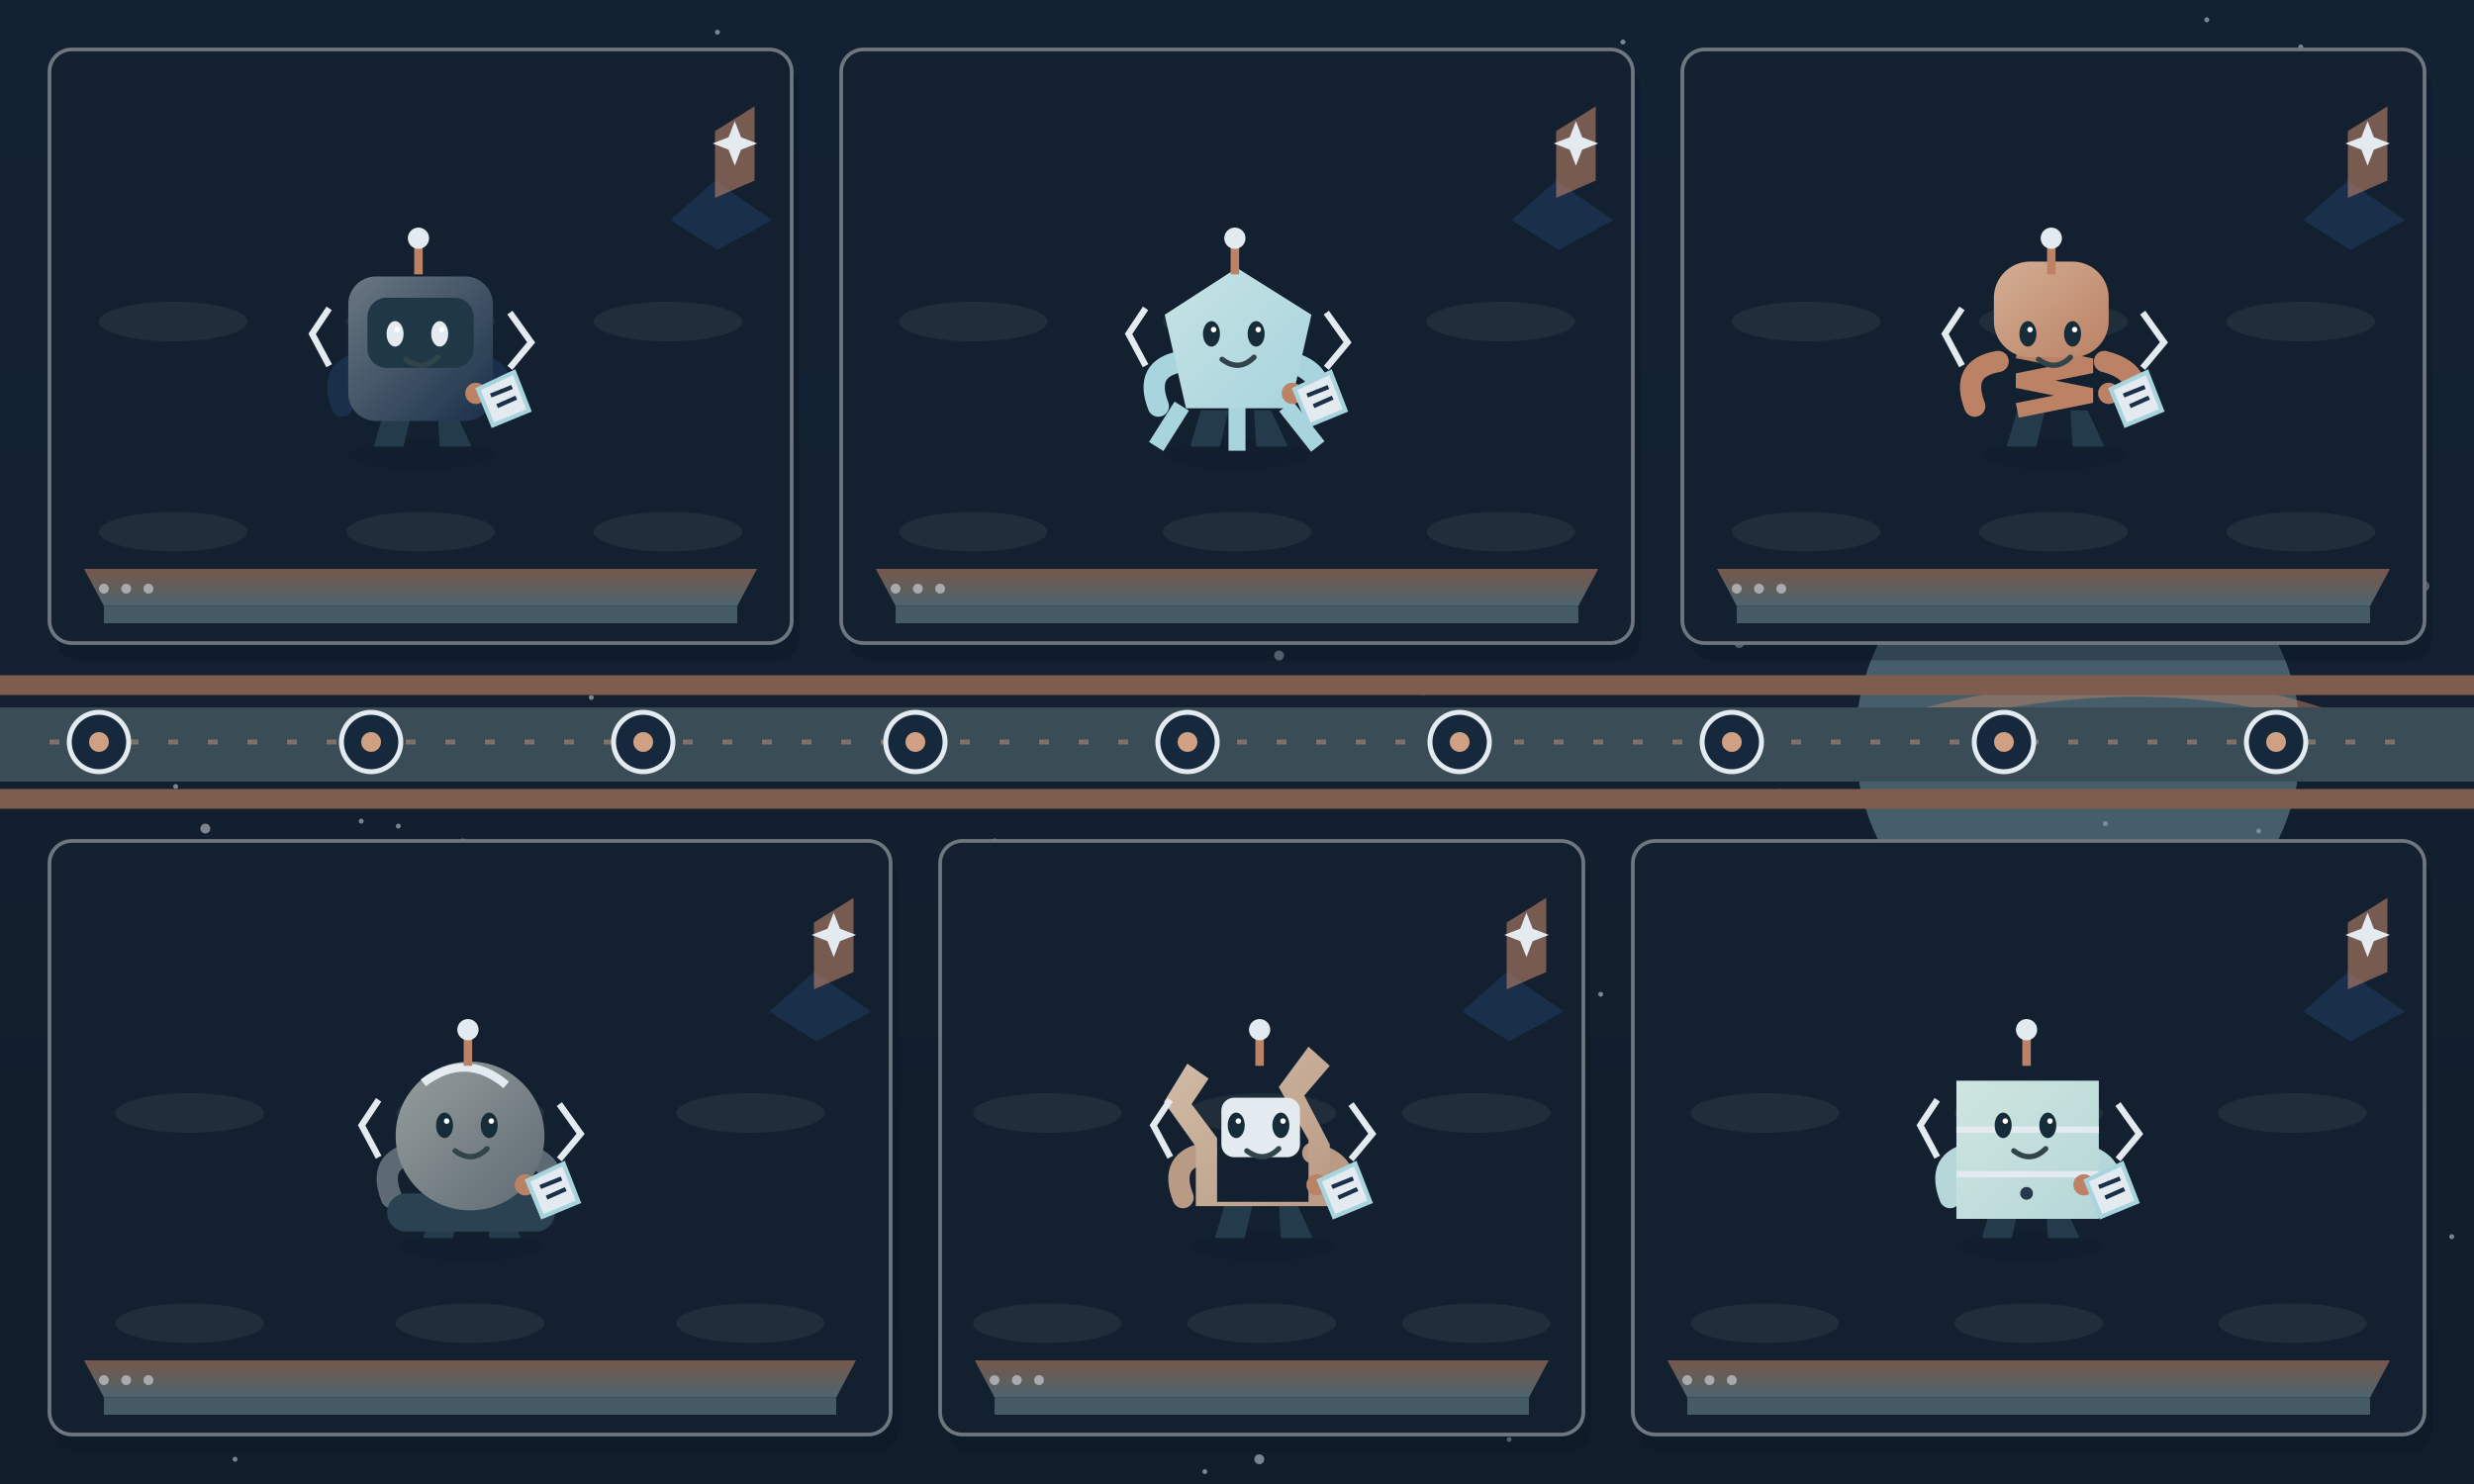
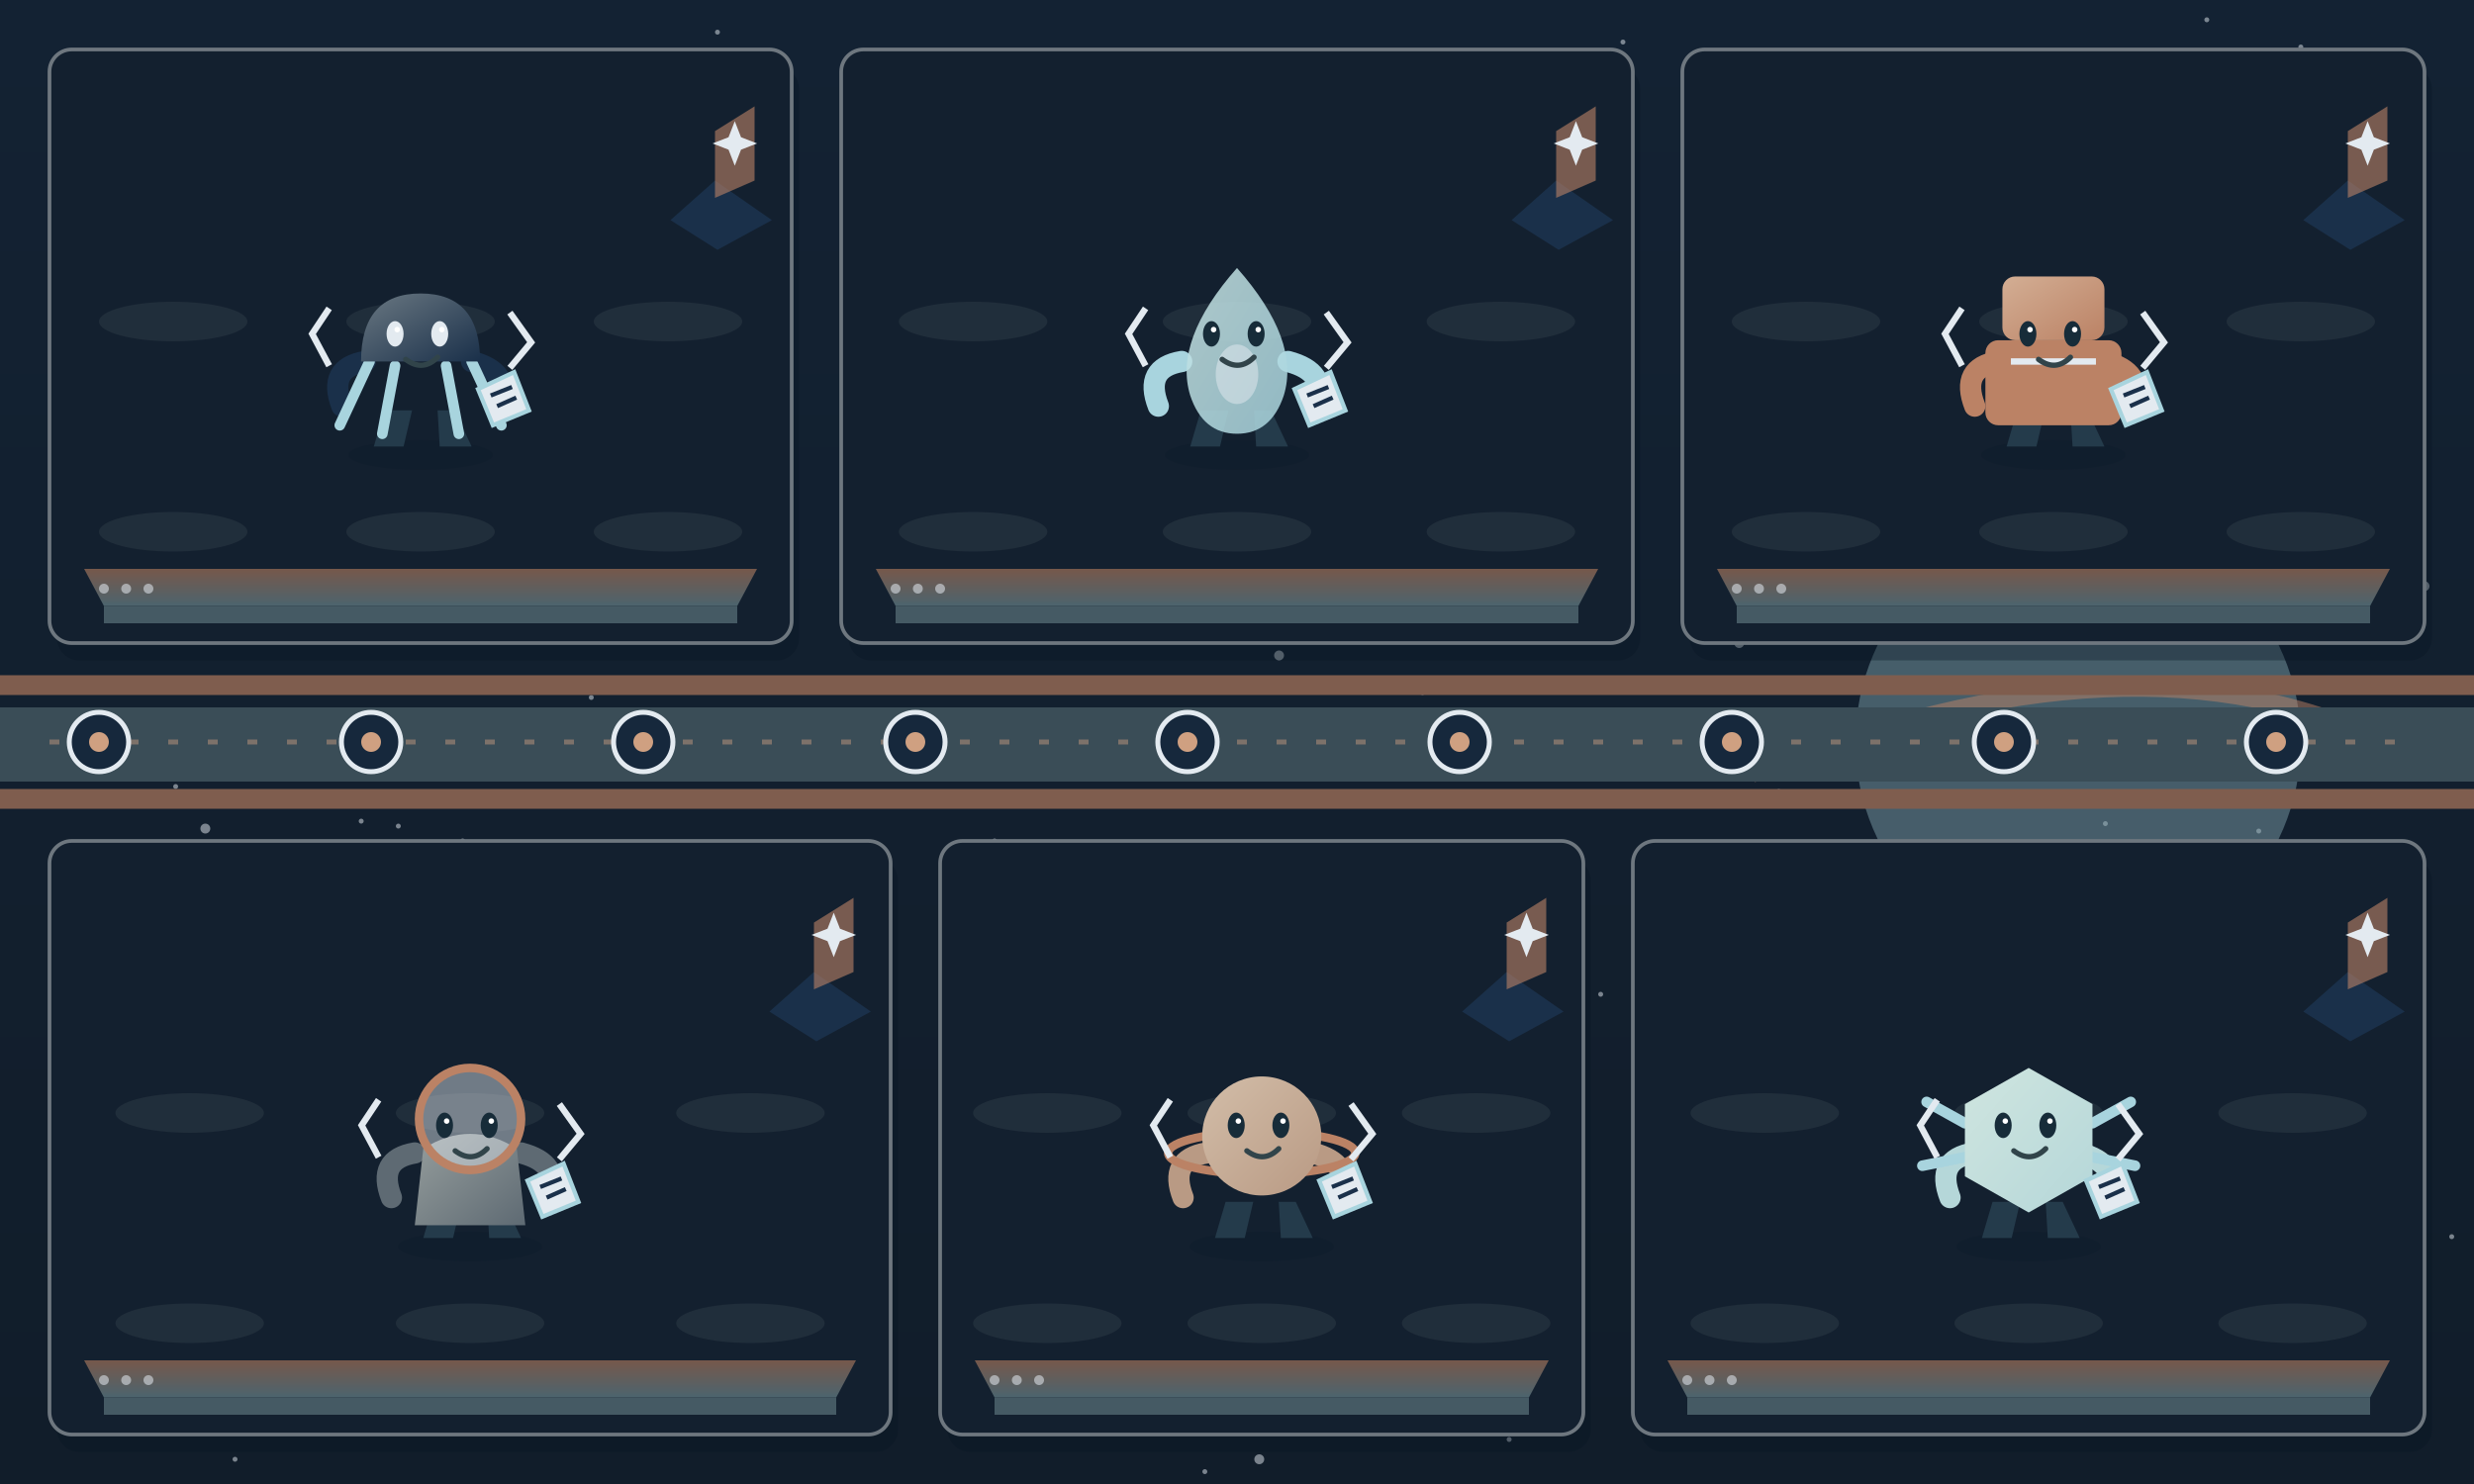
<svg xmlns="http://www.w3.org/2000/svg" width="800" height="480" viewBox="0 0 1000 600">
  <defs>
    <linearGradient id="sky" x1="0" y1="0" x2="0" y2="1">
      <stop offset="0" stop-color="#132233" />
      <stop offset="1" stop-color="#111d2a" />
    </linearGradient>
    <linearGradient id="desk" x1="0" y1="0" x2="0" y2="1">
      <stop offset="0" stop-color="#76584b" />
      <stop offset="1" stop-color="#4c646e" />
    </linearGradient>
  </defs>
  <rect width="1000" height="600" fill="url(#sky)" />
  <circle cx="729" cy="392" r="2" fill="#E3EAF0" opacity=".5" />
  <circle cx="186" cy="223" r="1" fill="#E3EAF0" opacity=".5" />
  <circle cx="198" cy="173" r="2" fill="#E3EAF0" opacity=".5" />
  <circle cx="698" cy="93" r="2" fill="#E3EAF0" opacity=".5" />
  <circle cx="775" cy="154" r="2" fill="#E3EAF0" opacity=".5" />
  <circle cx="290" cy="13" r="1" fill="#E3EAF0" opacity=".5" />
  <circle cx="478" cy="118" r="1" fill="#E3EAF0" opacity=".5" />
  <circle cx="529" cy="172" r="1" fill="#E3EAF0" opacity=".5" />
  <circle cx="756" cy="454" r="2" fill="#E3EAF0" opacity=".5" />
  <circle cx="311" cy="511" r="1" fill="#E3EAF0" opacity=".5" />
  <circle cx="703" cy="260" r="2" fill="#E3EAF0" opacity=".5" />
  <circle cx="161" cy="334" r="1" fill="#E3EAF0" opacity=".5" />
  <circle cx="76" cy="555" r="2" fill="#E3EAF0" opacity=".5" />
  <circle cx="375" cy="34" r="1" fill="#E3EAF0" opacity=".5" />
  <circle cx="323" cy="347" r="2" fill="#E3EAF0" opacity=".5" />
  <circle cx="71" cy="318" r="1" fill="#E3EAF0" opacity=".5" />
  <circle cx="251" cy="156" r="1" fill="#E3EAF0" opacity=".5" />
  <circle cx="880" cy="290" r="1" fill="#E3EAF0" opacity=".5" />
  <circle cx="575" cy="280" r="1" fill="#E3EAF0" opacity=".5" />
  <circle cx="95" cy="590" r="1" fill="#E3EAF0" opacity=".5" />
  <circle cx="803" cy="157" r="2" fill="#E3EAF0" opacity=".5" />
  <circle cx="146" cy="332" r="1" fill="#E3EAF0" opacity=".5" />
  <circle cx="202" cy="134" r="1" fill="#E3EAF0" opacity=".5" />
  <circle cx="517" cy="265" r="2" fill="#E3EAF0" opacity=".5" />
  <circle cx="783" cy="231" r="2" fill="#E3EAF0" opacity=".5" />
  <circle cx="815" cy="248" r="1" fill="#E3EAF0" opacity=".5" />
  <circle cx="646" cy="139" r="1" fill="#E3EAF0" opacity=".5" />
  <circle cx="320" cy="555" r="2" fill="#E3EAF0" opacity=".5" />
  <circle cx="235" cy="400" r="1" fill="#E3EAF0" opacity=".5" />
  <circle cx="813" cy="313" r="1" fill="#E3EAF0" opacity=".5" />
  <circle cx="68" cy="480" r="1" fill="#E3EAF0" opacity=".5" />
  <circle cx="851" cy="333" r="1" fill="#E3EAF0" opacity=".5" />
  <circle cx="793" cy="189" r="2" fill="#E3EAF0" opacity=".5" />
  <circle cx="588" cy="445" r="1" fill="#E3EAF0" opacity=".5" />
  <circle cx="895" cy="254" r="1" fill="#E3EAF0" opacity=".5" />
  <circle cx="34" cy="59" r="1" fill="#E3EAF0" opacity=".5" />
  <circle cx="719" cy="320" r="1" fill="#E3EAF0" opacity=".5" />
  <circle cx="459" cy="91" r="1" fill="#E3EAF0" opacity=".5" />
  <circle cx="83" cy="335" r="2" fill="#E3EAF0" opacity=".5" />
  <circle cx="418" cy="385" r="2" fill="#E3EAF0" opacity=".5" />
  <circle cx="509" cy="590" r="2" fill="#E3EAF0" opacity=".5" />
  <circle cx="419" cy="405" r="1" fill="#E3EAF0" opacity=".5" />
  <circle cx="288" cy="310" r="1" fill="#E3EAF0" opacity=".5" />
  <circle cx="300" cy="149" r="1" fill="#E3EAF0" opacity=".5" />
  <circle cx="762" cy="64" r="2" fill="#E3EAF0" opacity=".5" />
  <circle cx="656" cy="17" r="1" fill="#E3EAF0" opacity=".5" />
  <circle cx="947" cy="556" r="1" fill="#E3EAF0" opacity=".5" />
  <circle cx="708" cy="429" r="1" fill="#E3EAF0" opacity=".5" />
  <circle cx="647" cy="402" r="1" fill="#E3EAF0" opacity=".5" />
  <circle cx="273" cy="461" r="1" fill="#E3EAF0" opacity=".5" />
  <circle cx="693" cy="380" r="1" fill="#E3EAF0" opacity=".5" />
  <circle cx="892" cy="8" r="1" fill="#E3EAF0" opacity=".5" />
  <circle cx="930" cy="19" r="1" fill="#E3EAF0" opacity=".5" />
  <circle cx="473" cy="69" r="1" fill="#E3EAF0" opacity=".5" />
  <circle cx="803" cy="237" r="1" fill="#E3EAF0" opacity=".5" />
  <circle cx="542" cy="218" r="1" fill="#E3EAF0" opacity=".5" />
  <circle cx="136" cy="179" r="1" fill="#E3EAF0" opacity=".5" />
  <circle cx="115" cy="84" r="1" fill="#E3EAF0" opacity=".5" />
  <circle cx="240" cy="24" r="2" fill="#E3EAF0" opacity=".5" />
  <circle cx="991" cy="500" r="1" fill="#E3EAF0" opacity=".5" />
  <circle cx="187" cy="340" r="1" fill="#E3EAF0" opacity=".5" />
  <circle cx="106" cy="187" r="1" fill="#E3EAF0" opacity=".5" />
  <circle cx="144" cy="516" r="1" fill="#E3EAF0" opacity=".5" />
  <circle cx="611" cy="535" r="1" fill="#E3EAF0" opacity=".5" />
  <circle cx="534" cy="313" r="1" fill="#E3EAF0" opacity=".5" />
  <circle cx="702" cy="464" r="1" fill="#E3EAF0" opacity=".5" />
  <circle cx="663" cy="387" r="1" fill="#E3EAF0" opacity=".5" />
  <circle cx="939" cy="158" r="1" fill="#E3EAF0" opacity=".5" />
  <circle cx="82" cy="195" r="2" fill="#E3EAF0" opacity=".5" />
  <circle cx="157" cy="185" r="1" fill="#E3EAF0" opacity=".5" />
  <circle cx="451" cy="348" r="1" fill="#E3EAF0" opacity=".5" />
  <circle cx="980" cy="237" r="2" fill="#E3EAF0" opacity=".5" />
  <circle cx="634" cy="138" r="1" fill="#E3EAF0" opacity=".5" />
  <circle cx="102" cy="314" r="2" fill="#E3EAF0" opacity=".5" />
  <circle cx="652" cy="243" r="1" fill="#E3EAF0" opacity=".5" />
  <circle cx="472" cy="64" r="1" fill="#E3EAF0" opacity=".5" />
  <circle cx="219" cy="385" r="2" fill="#E3EAF0" opacity=".5" />
  <circle cx="577" cy="486" r="2" fill="#E3EAF0" opacity=".5" />
  <circle cx="349" cy="466" r="2" fill="#E3EAF0" opacity=".5" />
  <circle cx="893" cy="159" r="1" fill="#E3EAF0" opacity=".5" />
  <circle cx="954" cy="177" r="1" fill="#E3EAF0" opacity=".5" />
  <circle cx="836" cy="194" r="2" fill="#E3EAF0" opacity=".5" />
  <circle cx="844" cy="231" r="1" fill="#E3EAF0" opacity=".5" />
  <circle cx="239" cy="282" r="1" fill="#E3EAF0" opacity=".5" />
  <circle cx="487" cy="595" r="1" fill="#E3EAF0" opacity=".5" />
  <circle cx="913" cy="336" r="1" fill="#E3EAF0" opacity=".5" />
  <circle cx="242" cy="299" r="1" fill="#E3EAF0" opacity=".5" />
  <circle cx="564" cy="289" r="1" fill="#E3EAF0" opacity=".5" />
  <circle cx="247" cy="352" r="2" fill="#E3EAF0" opacity=".5" />
  <circle cx="610" cy="582" r="1" fill="#E3EAF0" opacity=".5" />
  <circle cx="954" cy="224" r="1" fill="#E3EAF0" opacity=".5" />
  <circle cx="852" cy="233" r="2" fill="#E3EAF0" opacity=".5" />
  <circle cx="402" cy="340" r="1" fill="#E3EAF0" opacity=".5" />
  <circle cx="87" cy="366" r="1" fill="#E3EAF0" opacity=".5" />
  <circle cx="862" cy="463" r="1" fill="#E3EAF0" opacity=".5" />
  <circle cx="840" cy="300" r="90" fill="#7a9ca6" opacity=".5" />
  <path d="M708 313q155-63 258-12" fill="none" stroke="#BB8265" stroke-width="7" opacity=".5" />
  <path d="M0 286h1000v30H0z" fill="#3a4d57" />
  <path d="M20 300h960" stroke="#cfa081" stroke-width="2" stroke-dasharray="4 12" opacity=".45" />
  <path d="M0 277h1000M0 323h1000" stroke="#7f5d4e" stroke-width="8" />
  <circle cx="40" cy="300" r="12" fill="#16283c" stroke="#E3EAF0" stroke-width="2" />
  <circle cx="40" cy="300" r="4" fill="#cfa081" />
  <circle cx="150" cy="300" r="12" fill="#16283c" stroke="#E3EAF0" stroke-width="2" />
  <circle cx="150" cy="300" r="4" fill="#cfa081" />
  <circle cx="260" cy="300" r="12" fill="#16283c" stroke="#E3EAF0" stroke-width="2" />
  <circle cx="260" cy="300" r="4" fill="#cfa081" />
  <circle cx="370" cy="300" r="12" fill="#16283c" stroke="#E3EAF0" stroke-width="2" />
  <circle cx="370" cy="300" r="4" fill="#cfa081" />
  <circle cx="480" cy="300" r="12" fill="#16283c" stroke="#E3EAF0" stroke-width="2" />
  <circle cx="480" cy="300" r="4" fill="#cfa081" />
  <circle cx="590" cy="300" r="12" fill="#16283c" stroke="#E3EAF0" stroke-width="2" />
  <circle cx="590" cy="300" r="4" fill="#cfa081" />
  <circle cx="700" cy="300" r="12" fill="#16283c" stroke="#E3EAF0" stroke-width="2" />
  <circle cx="700" cy="300" r="4" fill="#cfa081" />
  <circle cx="810" cy="300" r="12" fill="#16283c" stroke="#E3EAF0" stroke-width="2" />
  <circle cx="810" cy="300" r="4" fill="#cfa081" />
  <circle cx="920" cy="300" r="12" fill="#16283c" stroke="#E3EAF0" stroke-width="2" />
  <circle cx="920" cy="300" r="4" fill="#cfa081" />
  <rect x="23" y="27" width="300" height="240" rx="9" fill="#071422" opacity=".35" />
  <rect x="20" y="20" width="300" height="240" rx="9" fill="#13202f" stroke="#6e777f" stroke-width="1.5" />
  <path d="M34 230h272l-8 15H42z" fill="url(#desk)" />
  <path d="M42 245v7h256v-7" fill="#455a64" />
  <ellipse cx="70.0" cy="130" rx="30" ry="8" fill="#d9ecdb" opacity=".07" />
  <ellipse cx="70.0" cy="215" rx="30" ry="8" fill="#d9ecdb" opacity=".07" />
  <ellipse cx="170.0" cy="130" rx="30" ry="8" fill="#d9ecdb" opacity=".07" />
  <ellipse cx="170.0" cy="215" rx="30" ry="8" fill="#d9ecdb" opacity=".07" />
  <ellipse cx="270.0" cy="130" rx="30" ry="8" fill="#d9ecdb" opacity=".07" />
  <ellipse cx="270.0" cy="215" rx="30" ry="8" fill="#d9ecdb" opacity=".07" />
  <path d="M271 89l18-16 23 16-22 12z" fill="#1A304A" />
  <path d="M289 80v-27l16-10v30z" fill="#BB8265" opacity=".6" />
  <path d="M297 49l2.52 6.48 6.48 2.52-6.48 2.52-2.52 6.48-2.52-6.48-6.48-2.52 6.48-2.52z" fill="#E3EAF0" />
  <circle cx="42" cy="238" r="2" fill="#E3EAF0" opacity=".55" />
  <circle cx="51" cy="238" r="2" fill="#E3EAF0" opacity=".55" />
  <circle cx="60" cy="238" r="2" fill="#E3EAF0" opacity=".55" />
  <rect x="343" y="27" width="320" height="240" rx="9" fill="#071422" opacity=".35" />
  <rect x="340" y="20" width="320" height="240" rx="9" fill="#13202f" stroke="#6e777f" stroke-width="1.5" />
  <path d="M354 230h292l-8 15H362z" fill="url(#desk)" />
  <path d="M362 245v7h276v-7" fill="#455a64" />
  <ellipse cx="393.333" cy="130" rx="30" ry="8" fill="#d9ecdb" opacity=".07" />
  <ellipse cx="393.333" cy="215" rx="30" ry="8" fill="#d9ecdb" opacity=".07" />
  <ellipse cx="500.0" cy="130" rx="30" ry="8" fill="#d9ecdb" opacity=".07" />
  <ellipse cx="500.0" cy="215" rx="30" ry="8" fill="#d9ecdb" opacity=".07" />
  <ellipse cx="606.667" cy="130" rx="30" ry="8" fill="#d9ecdb" opacity=".07" />
  <ellipse cx="606.667" cy="215" rx="30" ry="8" fill="#d9ecdb" opacity=".07" />
  <path d="M611 89l18-16 23 16-22 12z" fill="#1A304A" />
  <path d="M629 80v-27l16-10v30z" fill="#BB8265" opacity=".6" />
  <path d="M637 49l2.52 6.48 6.48 2.52-6.48 2.52-2.52 6.48-2.52-6.48-6.48-2.52 6.48-2.52z" fill="#E3EAF0" />
  <circle cx="362" cy="238" r="2" fill="#E3EAF0" opacity=".55" />
  <circle cx="371" cy="238" r="2" fill="#E3EAF0" opacity=".55" />
  <circle cx="380" cy="238" r="2" fill="#E3EAF0" opacity=".55" />
  <rect x="683" y="27" width="300" height="240" rx="9" fill="#071422" opacity=".35" />
  <rect x="680" y="20" width="300" height="240" rx="9" fill="#13202f" stroke="#6e777f" stroke-width="1.5" />
  <path d="M694 230h272l-8 15H702z" fill="url(#desk)" />
  <path d="M702 245v7h256v-7" fill="#455a64" />
  <ellipse cx="730.0" cy="130" rx="30" ry="8" fill="#d9ecdb" opacity=".07" />
  <ellipse cx="730.0" cy="215" rx="30" ry="8" fill="#d9ecdb" opacity=".07" />
  <ellipse cx="830.0" cy="130" rx="30" ry="8" fill="#d9ecdb" opacity=".07" />
  <ellipse cx="830.0" cy="215" rx="30" ry="8" fill="#d9ecdb" opacity=".07" />
  <ellipse cx="930.0" cy="130" rx="30" ry="8" fill="#d9ecdb" opacity=".07" />
  <ellipse cx="930.0" cy="215" rx="30" ry="8" fill="#d9ecdb" opacity=".07" />
  <path d="M931 89l18-16 23 16-22 12z" fill="#1A304A" />
  <path d="M949 80v-27l16-10v30z" fill="#BB8265" opacity=".6" />
  <path d="M957 49l2.52 6.48 6.48 2.52-6.48 2.52-2.52 6.48-2.52-6.48-6.48-2.52 6.48-2.52z" fill="#E3EAF0" />
  <circle cx="702" cy="238" r="2" fill="#E3EAF0" opacity=".55" />
  <circle cx="711" cy="238" r="2" fill="#E3EAF0" opacity=".55" />
  <circle cx="720" cy="238" r="2" fill="#E3EAF0" opacity=".55" />
  <rect x="23" y="347" width="340" height="240" rx="9" fill="#071422" opacity=".35" />
  <rect x="20" y="340" width="340" height="240" rx="9" fill="#13202f" stroke="#6e777f" stroke-width="1.5" />
  <path d="M34 550h312l-8 15H42z" fill="url(#desk)" />
  <path d="M42 565v7h296v-7" fill="#455a64" />
  <ellipse cx="76.667" cy="450" rx="30" ry="8" fill="#d9ecdb" opacity=".07" />
  <ellipse cx="76.667" cy="535" rx="30" ry="8" fill="#d9ecdb" opacity=".07" />
  <ellipse cx="190.0" cy="450" rx="30" ry="8" fill="#d9ecdb" opacity=".07" />
  <ellipse cx="190.0" cy="535" rx="30" ry="8" fill="#d9ecdb" opacity=".07" />
  <ellipse cx="303.333" cy="450" rx="30" ry="8" fill="#d9ecdb" opacity=".07" />
  <ellipse cx="303.333" cy="535" rx="30" ry="8" fill="#d9ecdb" opacity=".07" />
  <path d="M311 409l18-16 23 16-22 12z" fill="#1A304A" />
  <path d="M329 400v-27l16-10v30z" fill="#BB8265" opacity=".6" />
  <path d="M337 369l2.52 6.48 6.48 2.52-6.48 2.52-2.52 6.48-2.52-6.48-6.48-2.52 6.48-2.52z" fill="#E3EAF0" />
  <circle cx="42" cy="558" r="2" fill="#E3EAF0" opacity=".55" />
  <circle cx="51" cy="558" r="2" fill="#E3EAF0" opacity=".55" />
  <circle cx="60" cy="558" r="2" fill="#E3EAF0" opacity=".55" />
  <rect x="383" y="347" width="260" height="240" rx="9" fill="#071422" opacity=".35" />
  <rect x="380" y="340" width="260" height="240" rx="9" fill="#13202f" stroke="#6e777f" stroke-width="1.5" />
  <path d="M394 550h232l-8 15H402z" fill="url(#desk)" />
  <path d="M402 565v7h216v-7" fill="#455a64" />
  <ellipse cx="423.333" cy="450" rx="30" ry="8" fill="#d9ecdb" opacity=".07" />
  <ellipse cx="423.333" cy="535" rx="30" ry="8" fill="#d9ecdb" opacity=".07" />
  <ellipse cx="510.0" cy="450" rx="30" ry="8" fill="#d9ecdb" opacity=".07" />
  <ellipse cx="510.0" cy="535" rx="30" ry="8" fill="#d9ecdb" opacity=".07" />
  <ellipse cx="596.667" cy="450" rx="30" ry="8" fill="#d9ecdb" opacity=".07" />
  <ellipse cx="596.667" cy="535" rx="30" ry="8" fill="#d9ecdb" opacity=".07" />
  <path d="M591 409l18-16 23 16-22 12z" fill="#1A304A" />
  <path d="M609 400v-27l16-10v30z" fill="#BB8265" opacity=".6" />
  <path d="M617 369l2.52 6.48 6.48 2.52-6.48 2.52-2.52 6.48-2.52-6.48-6.48-2.52 6.48-2.52z" fill="#E3EAF0" />
  <circle cx="402" cy="558" r="2" fill="#E3EAF0" opacity=".55" />
  <circle cx="411" cy="558" r="2" fill="#E3EAF0" opacity=".55" />
  <circle cx="420" cy="558" r="2" fill="#E3EAF0" opacity=".55" />
  <rect x="663" y="347" width="320" height="240" rx="9" fill="#071422" opacity=".35" />
  <rect x="660" y="340" width="320" height="240" rx="9" fill="#13202f" stroke="#6e777f" stroke-width="1.5" />
  <path d="M674 550h292l-8 15H682z" fill="url(#desk)" />
  <path d="M682 565v7h276v-7" fill="#455a64" />
  <ellipse cx="713.333" cy="450" rx="30" ry="8" fill="#d9ecdb" opacity=".07" />
  <ellipse cx="713.333" cy="535" rx="30" ry="8" fill="#d9ecdb" opacity=".07" />
  <ellipse cx="820.0" cy="450" rx="30" ry="8" fill="#d9ecdb" opacity=".07" />
  <ellipse cx="820.0" cy="535" rx="30" ry="8" fill="#d9ecdb" opacity=".07" />
  <ellipse cx="926.667" cy="450" rx="30" ry="8" fill="#d9ecdb" opacity=".07" />
  <ellipse cx="926.667" cy="535" rx="30" ry="8" fill="#d9ecdb" opacity=".07" />
  <path d="M931 409l18-16 23 16-22 12z" fill="#1A304A" />
  <path d="M949 400v-27l16-10v30z" fill="#BB8265" opacity=".6" />
  <path d="M957 369l2.52 6.48 6.48 2.52-6.48 2.52-2.52 6.48-2.52-6.48-6.48-2.52 6.48-2.52z" fill="#E3EAF0" />
  <circle cx="682" cy="558" r="2" fill="#E3EAF0" opacity=".55" />
  <circle cx="691" cy="558" r="2" fill="#E3EAF0" opacity=".55" />
  <circle cx="700" cy="558" r="2" fill="#E3EAF0" opacity=".55" />
  <svg x="115.0" y="86" width="110" height="110" viewBox="0 0 128 128">
    <defs>
      <linearGradient id="body0" x1="0" y1="0" x2="1" y2="1">
        <stop offset="0" stop-color="#6a7882" />
        <stop offset="1" stop-color="#1A304A" />
      </linearGradient>
    </defs>
    <ellipse cx="64" cy="114" rx="34" ry="7" fill="#091726" opacity=".24" />
    <path d="M47 93l-5 17h14l4-17M72 93l1 17h15l-8-17" fill="#243b4b" />
    <path d="M38 70Q20 73 27 91M88 70q19 5 13 20" stroke="#1A304A" stroke-width="10" fill="none" stroke-linecap="round" />
-     <rect x="30" y="30" width="68" height="68" rx="13" fill="url(#body0)" />
-     <rect x="39" y="40" width="50" height="33" rx="9" fill="#203745" />
+     <g id="shape-0">
+       <path d="M40 70l-14 30M52 72l-6 32M76 72l6 32M88 70l14 30" stroke="#A8D4DE" stroke-width="5" stroke-linecap="round" />
+       <path d="M36 70q0-32 28-32t28 32z" fill="url(#body0)" />
+     </g>
    <ellipse cx="52" cy="57" rx="4" ry="6" fill="#E3EAF0" />
    <ellipse cx="73" cy="57" rx="4" ry="6" fill="#E3EAF0" />
    <circle cx="53" cy="55" r="1.3" fill="#fff" />
    <circle cx="74" cy="55" r="1.3" fill="#fff" />
    <path d="M57 69q8 6 15-1" fill="none" stroke="#31444a" stroke-width="2.5" stroke-linecap="round" />
-     <path d="M63 29V15" stroke="#BB8265" stroke-width="4" />
-     <circle cx="63" cy="12" r="5" fill="#E3EAF0" />
-     <circle cx="90" cy="85" r="5" fill="#BB8265" />
    <path d="M21 72l-8-15 8-12M106 73l10-12-10-14" fill="none" stroke="#E3EAF0" stroke-width="3" />
    <path d="M91 83l17-8 7 18-17 7z" fill="#E3EAF0" stroke="#A8D4DE" stroke-width="2" />
    <path d="M97 86l10-4m-7 9 9-4" stroke="#1A304A" stroke-width="2" />
  </svg>
  <svg x="445.0" y="86" width="110" height="110" viewBox="0 0 128 128">
    <defs>
      <linearGradient id="body1" x1="0" y1="0" x2="1" y2="1">
        <stop offset="0" stop-color="#c6e3e3" />
        <stop offset="1" stop-color="#A8D4DE" />
      </linearGradient>
    </defs>
    <ellipse cx="64" cy="114" rx="34" ry="7" fill="#091726" opacity=".24" />
    <path d="M47 93l-5 17h14l4-17M72 93l1 17h15l-8-17" fill="#243b4b" />
    <path d="M38 70Q20 73 27 91M88 70q19 5 13 20" stroke="#A8D4DE" stroke-width="10" fill="none" stroke-linecap="round" />
-     <path d="M38 91l-12 19M64 91v21M87 91l15 19" stroke="#A8D4DE" stroke-width="8" />
-     <path d="M30 48l34-22 35 22-10 44H40z" fill="url(#body1)" />
-     <ellipse cx="52" cy="57" rx="4" ry="6" fill="#172c39" />
-     <ellipse cx="73" cy="57" rx="4" ry="6" fill="#172c39" />
-     <circle cx="53" cy="55" r="1.3" fill="#fff" />
-     <circle cx="74" cy="55" r="1.3" fill="#fff" />
-     <path d="M57 69q8 6 15-1" fill="none" stroke="#31444a" stroke-width="2.5" stroke-linecap="round" />
-     <path d="M63 29V15" stroke="#BB8265" stroke-width="4" />
-     <circle cx="63" cy="12" r="5" fill="#E3EAF0" />
-     <circle cx="90" cy="85" r="5" fill="#BB8265" />
+     <g id="shape-1">
+       <path d="M64 26q30 34 22 60-6 18-22 18t-22-18q-8-26 22-60z" fill="url(#body1)" fill-opacity=".85" />
+       <ellipse cx="64" cy="76" rx="10" ry="14" fill="#E3EAF0" opacity=".5" />
+     </g>
+     <ellipse cx="52" cy="57" rx="4" ry="6" fill="#172c39" />
+     <ellipse cx="73" cy="57" rx="4" ry="6" fill="#172c39" />
+     <circle cx="53" cy="55" r="1.3" fill="#fff" />
+     <circle cx="74" cy="55" r="1.3" fill="#fff" />
+     <path d="M57 69q8 6 15-1" fill="none" stroke="#31444a" stroke-width="2.5" stroke-linecap="round" />
    <path d="M21 72l-8-15 8-12M106 73l10-12-10-14" fill="none" stroke="#E3EAF0" stroke-width="3" />
    <path d="M91 83l17-8 7 18-17 7z" fill="#E3EAF0" stroke="#A8D4DE" stroke-width="2" />
    <path d="M97 86l10-4m-7 9 9-4" stroke="#1A304A" stroke-width="2" />
  </svg>
  <svg x="775.0" y="86" width="110" height="110" viewBox="0 0 128 128">
    <defs>
      <linearGradient id="body2" x1="0" y1="0" x2="1" y2="1">
        <stop offset="0" stop-color="#d3ae94" />
        <stop offset="1" stop-color="#BB8265" />
      </linearGradient>
    </defs>
    <ellipse cx="64" cy="114" rx="34" ry="7" fill="#091726" opacity=".24" />
    <path d="M47 93l-5 17h14l4-17M72 93l1 17h15l-8-17" fill="#243b4b" />
    <path d="M38 70Q20 73 27 91M88 70q19 5 13 20" stroke="#BB8265" stroke-width="10" fill="none" stroke-linecap="round" />
-     <path d="M47 65l35 7-35 7 35 7-35 7" fill="none" stroke="#BB8265" stroke-width="7" />
-     <rect x="36" y="23" width="54" height="45" rx="17" fill="url(#body2)" />
-     <ellipse cx="52" cy="57" rx="4" ry="6" fill="#172c39" />
-     <ellipse cx="73" cy="57" rx="4" ry="6" fill="#172c39" />
-     <circle cx="53" cy="55" r="1.3" fill="#fff" />
-     <circle cx="74" cy="55" r="1.3" fill="#fff" />
-     <path d="M57 69q8 6 15-1" fill="none" stroke="#31444a" stroke-width="2.5" stroke-linecap="round" />
-     <path d="M63 29V15" stroke="#BB8265" stroke-width="4" />
-     <circle cx="63" cy="12" r="5" fill="#E3EAF0" />
-     <circle cx="90" cy="85" r="5" fill="#BB8265" />
+     <g id="shape-2">
+       <rect x="40" y="30" width="48" height="30" rx="6" fill="url(#body2)" />
+       <rect x="32" y="60" width="64" height="40" rx="6" fill="#BB8265" />
+       <path d="M44 70h40" stroke="#E3EAF0" stroke-width="3" />
+     </g>
+     <ellipse cx="52" cy="57" rx="4" ry="6" fill="#172c39" />
+     <ellipse cx="73" cy="57" rx="4" ry="6" fill="#172c39" />
+     <circle cx="53" cy="55" r="1.3" fill="#fff" />
+     <circle cx="74" cy="55" r="1.3" fill="#fff" />
+     <path d="M57 69q8 6 15-1" fill="none" stroke="#31444a" stroke-width="2.5" stroke-linecap="round" />
    <path d="M21 72l-8-15 8-12M106 73l10-12-10-14" fill="none" stroke="#E3EAF0" stroke-width="3" />
    <path d="M91 83l17-8 7 18-17 7z" fill="#E3EAF0" stroke="#A8D4DE" stroke-width="2" />
    <path d="M97 86l10-4m-7 9 9-4" stroke="#1A304A" stroke-width="2" />
  </svg>
  <svg x="135.0" y="406" width="110" height="110" viewBox="0 0 128 128">
    <defs>
      <linearGradient id="body3" x1="0" y1="0" x2="1" y2="1">
        <stop offset="0" stop-color="#969e9d" />
        <stop offset="1" stop-color="#5e6a73" />
      </linearGradient>
    </defs>
    <ellipse cx="64" cy="114" rx="34" ry="7" fill="#091726" opacity=".24" />
    <path d="M47 93l-5 17h14l4-17M72 93l1 17h15l-8-17" fill="#243b4b" />
    <path d="M38 70Q20 73 27 91M88 70q19 5 13 20" stroke="#5e6a73" stroke-width="10" fill="none" stroke-linecap="round" />
-     <rect x="25" y="89" width="79" height="18" rx="9" fill="#2a4251" />
-     <circle cx="64" cy="62" r="35" fill="url(#body3)" />
-     <path d="M42 37q20-15 39 1" stroke="#E3EAF0" stroke-width="4" fill="none" />
-     <ellipse cx="52" cy="57" rx="4" ry="6" fill="#172c39" />
-     <ellipse cx="73" cy="57" rx="4" ry="6" fill="#172c39" />
-     <circle cx="53" cy="55" r="1.3" fill="#fff" />
-     <circle cx="74" cy="55" r="1.3" fill="#fff" />
-     <path d="M57 69q8 6 15-1" fill="none" stroke="#31444a" stroke-width="2.5" stroke-linecap="round" />
-     <path d="M63 29V15" stroke="#BB8265" stroke-width="4" />
-     <circle cx="63" cy="12" r="5" fill="#E3EAF0" />
-     <circle cx="90" cy="85" r="5" fill="#BB8265" />
+     <g id="shape-3">
+       <path d="M38 104l4-36q22-14 44 0l4 36z" fill="url(#body3)" />
+       <circle cx="64" cy="54" r="24" fill="#E3EAF0" fill-opacity=".45" stroke="#BB8265" stroke-width="4" />
+     </g>
+     <ellipse cx="52" cy="57" rx="4" ry="6" fill="#172c39" />
+     <ellipse cx="73" cy="57" rx="4" ry="6" fill="#172c39" />
+     <circle cx="53" cy="55" r="1.3" fill="#fff" />
+     <circle cx="74" cy="55" r="1.3" fill="#fff" />
+     <path d="M57 69q8 6 15-1" fill="none" stroke="#31444a" stroke-width="2.5" stroke-linecap="round" />
    <path d="M21 72l-8-15 8-12M106 73l10-12-10-14" fill="none" stroke="#E3EAF0" stroke-width="3" />
    <path d="M91 83l17-8 7 18-17 7z" fill="#E3EAF0" stroke="#A8D4DE" stroke-width="2" />
    <path d="M97 86l10-4m-7 9 9-4" stroke="#1A304A" stroke-width="2" />
  </svg>
  <svg x="455.0" y="406" width="110" height="110" viewBox="0 0 128 128">
    <defs>
      <linearGradient id="body4" x1="0" y1="0" x2="1" y2="1">
        <stop offset="0" stop-color="#d2bda8" />
        <stop offset="1" stop-color="#b99a84" />
      </linearGradient>
    </defs>
    <ellipse cx="64" cy="114" rx="34" ry="7" fill="#091726" opacity=".24" />
    <path d="M47 93l-5 17h14l4-17M72 93l1 17h15l-8-17" fill="#243b4b" />
    <path d="M38 70Q20 73 27 91M88 70q19 5 13 20" stroke="#b99a84" stroke-width="10" fill="none" stroke-linecap="round" />
-     <path d="M43 93h43V64L72 39l14-19 10 9-12 14 12 23v29H33V67L18 46 29 28l10 7-8 12 12 16z" fill="url(#body4)" />
-     <rect x="45" y="44" width="37" height="28" rx="6" fill="#E3EAF0" />
-     <ellipse cx="52" cy="57" rx="4" ry="6" fill="#172c39" />
-     <ellipse cx="73" cy="57" rx="4" ry="6" fill="#172c39" />
-     <circle cx="53" cy="55" r="1.3" fill="#fff" />
-     <circle cx="74" cy="55" r="1.3" fill="#fff" />
-     <path d="M57 69q8 6 15-1" fill="none" stroke="#31444a" stroke-width="2.5" stroke-linecap="round" />
-     <path d="M63 29V15" stroke="#BB8265" stroke-width="4" />
-     <circle cx="63" cy="12" r="5" fill="#E3EAF0" />
-     <circle cx="90" cy="85" r="5" fill="#BB8265" />
+     <g id="shape-4">
+       <ellipse cx="64" cy="70" rx="44" ry="10" fill="none" stroke="#BB8265" stroke-width="4" />
+       <circle cx="64" cy="62" r="28" fill="url(#body4)" />
+     </g>
+     <ellipse cx="52" cy="57" rx="4" ry="6" fill="#172c39" />
+     <ellipse cx="73" cy="57" rx="4" ry="6" fill="#172c39" />
+     <circle cx="53" cy="55" r="1.3" fill="#fff" />
+     <circle cx="74" cy="55" r="1.3" fill="#fff" />
+     <path d="M57 69q8 6 15-1" fill="none" stroke="#31444a" stroke-width="2.5" stroke-linecap="round" />
    <path d="M21 72l-8-15 8-12M106 73l10-12-10-14" fill="none" stroke="#E3EAF0" stroke-width="3" />
    <path d="M91 83l17-8 7 18-17 7z" fill="#E3EAF0" stroke="#A8D4DE" stroke-width="2" />
    <path d="M97 86l10-4m-7 9 9-4" stroke="#1A304A" stroke-width="2" />
  </svg>
  <svg x="765.0" y="406" width="110" height="110" viewBox="0 0 128 128">
    <defs>
      <linearGradient id="body5" x1="0" y1="0" x2="1" y2="1">
        <stop offset="0" stop-color="#cfe5df" />
        <stop offset="1" stop-color="#b5d7d9" />
      </linearGradient>
    </defs>
    <ellipse cx="64" cy="114" rx="34" ry="7" fill="#091726" opacity=".24" />
    <path d="M47 93l-5 17h14l4-17M72 93l1 17h15l-8-17" fill="#243b4b" />
    <path d="M38 70Q20 73 27 91M88 70q19 5 13 20" stroke="#b5d7d9" stroke-width="10" fill="none" stroke-linecap="round" />
-     <path d="M30 36h67v65H30z" fill="url(#body5)" />
-     <path d="M30 59h67M30 80h67" stroke="#E3EAF0" stroke-width="3" />
-     <circle cx="63" cy="89" r="3" fill="#24394c" />
-     <ellipse cx="52" cy="57" rx="4" ry="6" fill="#172c39" />
-     <ellipse cx="73" cy="57" rx="4" ry="6" fill="#172c39" />
-     <circle cx="53" cy="55" r="1.3" fill="#fff" />
-     <circle cx="74" cy="55" r="1.3" fill="#fff" />
-     <path d="M57 69q8 6 15-1" fill="none" stroke="#31444a" stroke-width="2.5" stroke-linecap="round" />
-     <path d="M63 29V15" stroke="#BB8265" stroke-width="4" />
-     <circle cx="63" cy="12" r="5" fill="#E3EAF0" />
-     <circle cx="90" cy="85" r="5" fill="#BB8265" />
+     <g id="shape-5">
+       <path d="M34 56L16 46M34 72l-20 4M94 56l18-10M94 72l20 4" stroke="#A8D4DE" stroke-width="5" stroke-linecap="round" />
+       <path d="M64 30l30 17v34L64 98 34 81V47z" fill="url(#body5)" />
+     </g>
+     <ellipse cx="52" cy="57" rx="4" ry="6" fill="#172c39" />
+     <ellipse cx="73" cy="57" rx="4" ry="6" fill="#172c39" />
+     <circle cx="53" cy="55" r="1.3" fill="#fff" />
+     <circle cx="74" cy="55" r="1.3" fill="#fff" />
+     <path d="M57 69q8 6 15-1" fill="none" stroke="#31444a" stroke-width="2.5" stroke-linecap="round" />
    <path d="M21 72l-8-15 8-12M106 73l10-12-10-14" fill="none" stroke="#E3EAF0" stroke-width="3" />
    <path d="M91 83l17-8 7 18-17 7z" fill="#E3EAF0" stroke="#A8D4DE" stroke-width="2" />
    <path d="M97 86l10-4m-7 9 9-4" stroke="#1A304A" stroke-width="2" />
  </svg>
</svg>
